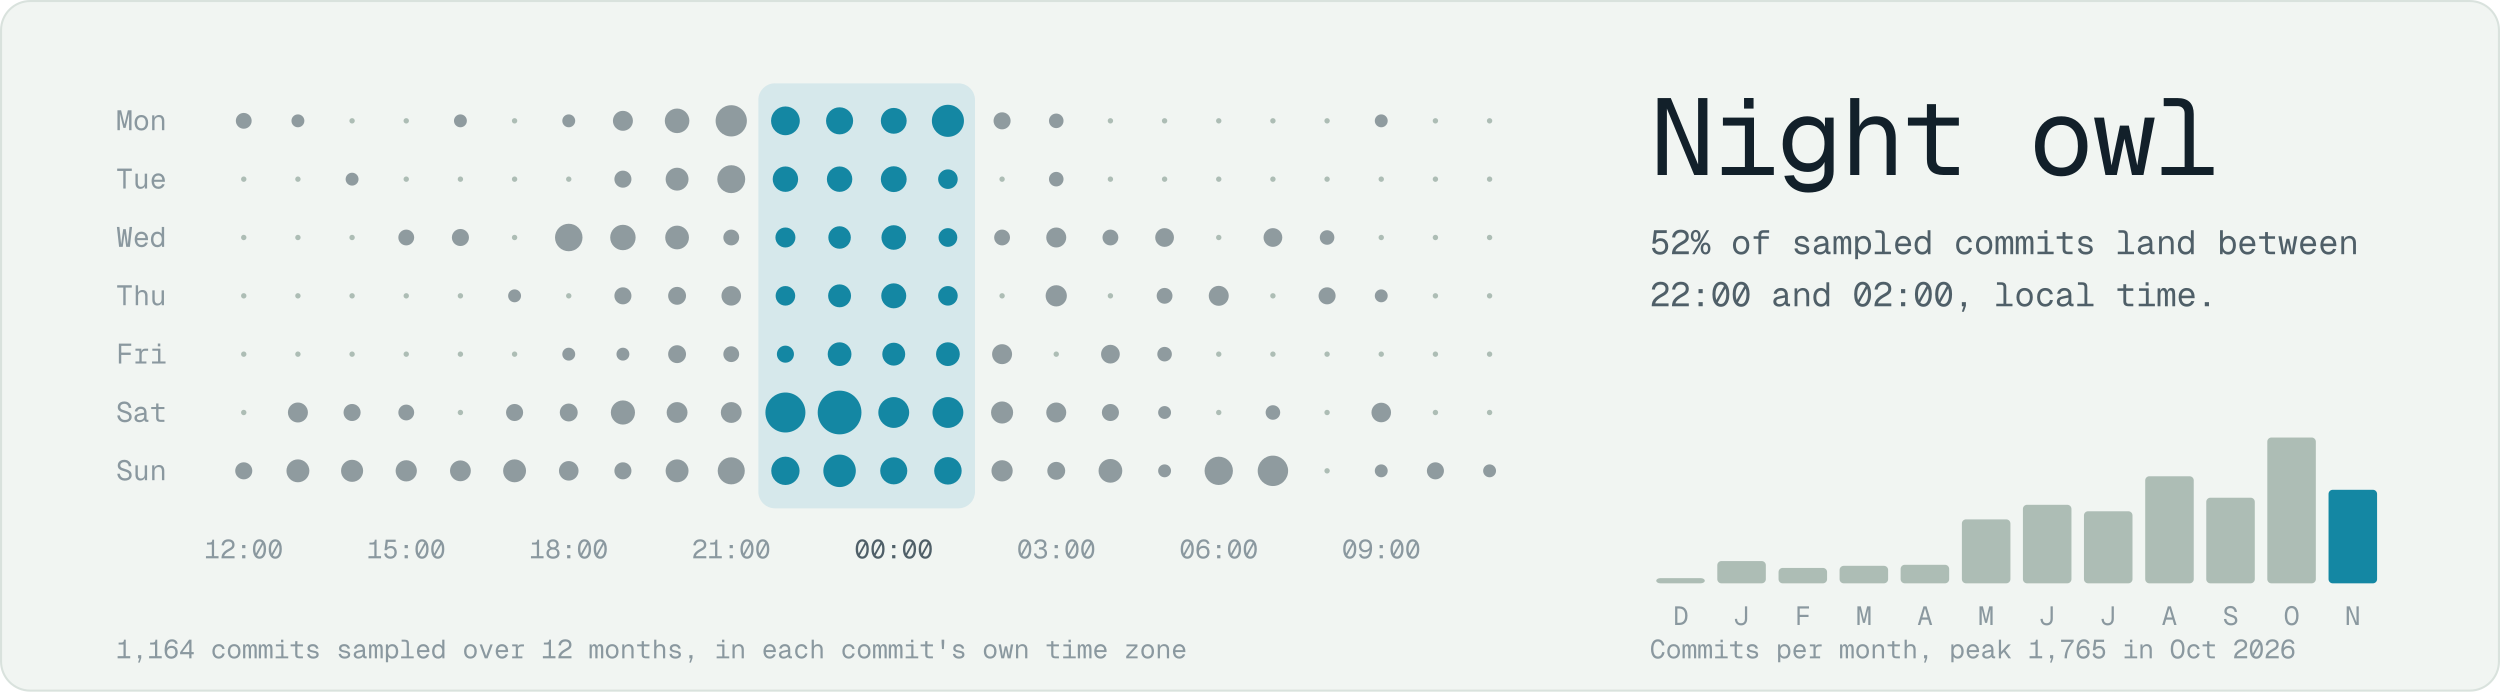
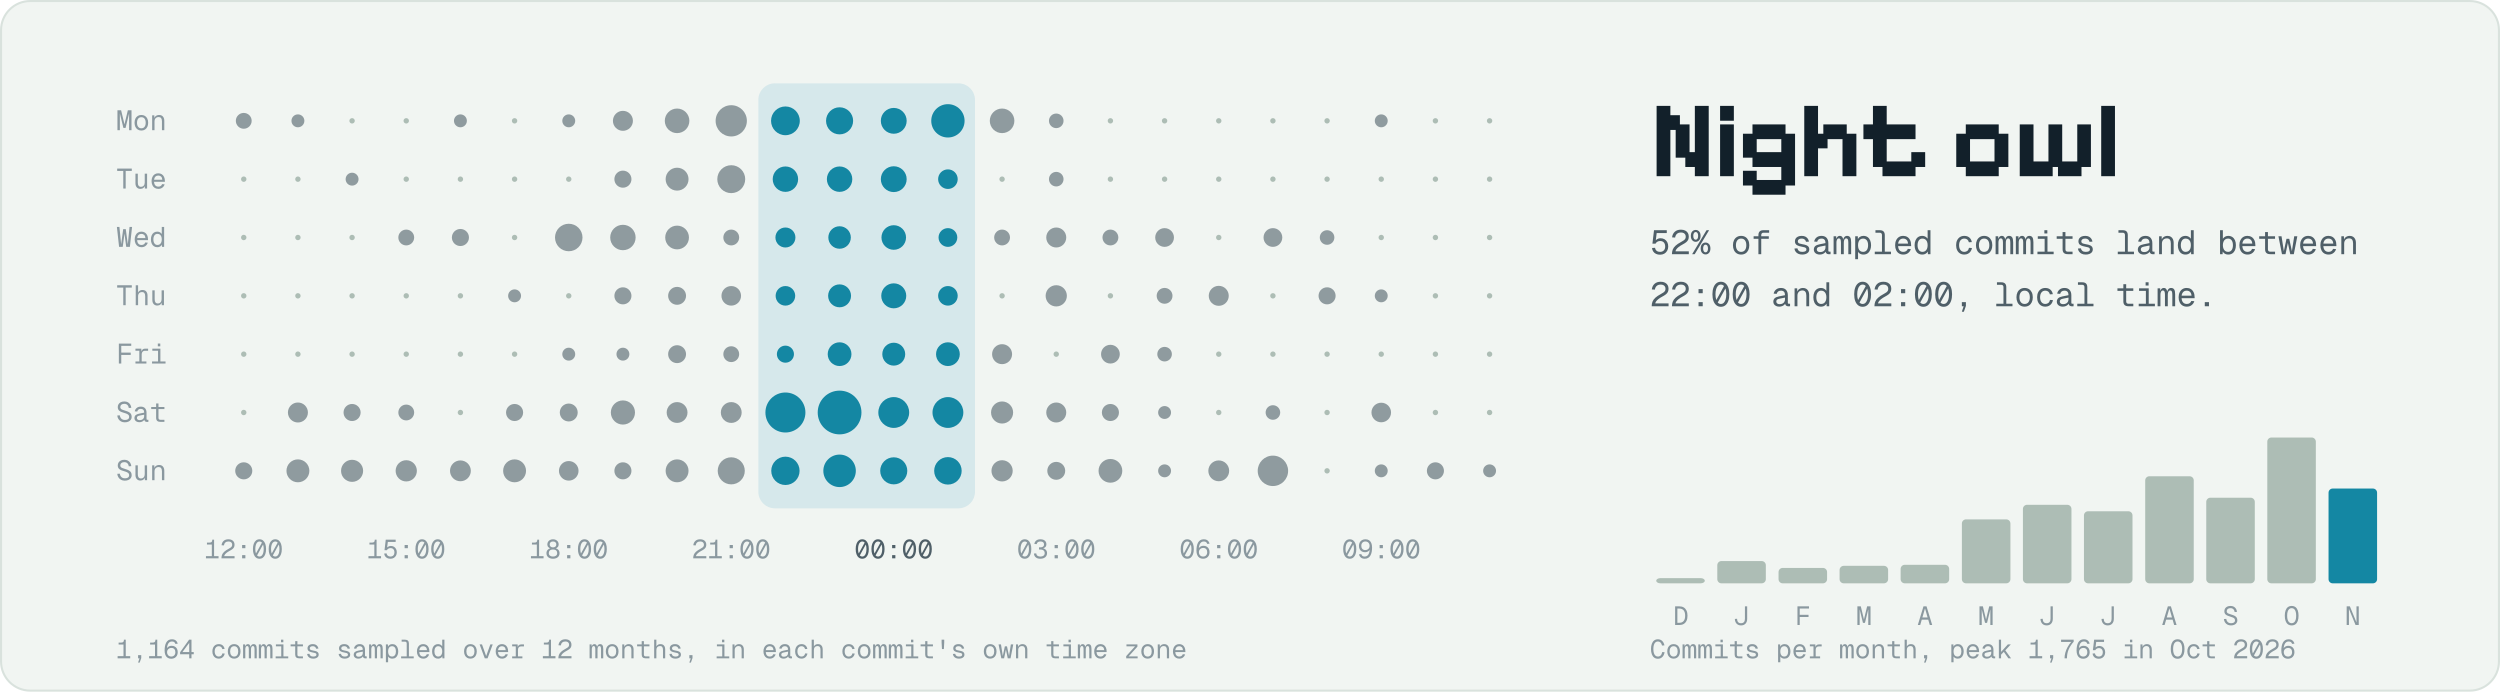
<svg xmlns="http://www.w3.org/2000/svg" width="1200" height="332" viewBox="0 0 1200 332" role="img" aria-label="When kt commits">
  <defs>
    <path id="r59" d="M262 80L128 630L136 630L136 0L50 0L50 710L180 710L320 126L280 126L420 710L550 710L550 0L464 0L464 630L472 630L338 80L262 80Z" />
    <path id="r202" d="M300 -12Q227 -12 173 22Q118 56 88 119Q58 181 58 265Q58 350 88 412Q118 474 173 508Q227 542 300 542Q373 542 428 508Q482 474 512 412Q542 350 542 265Q542 181 512 119Q482 56 428 22Q373 -12 300 -12ZM300 68Q373 68 414 121Q454 173 454 265Q454 357 414 410Q373 462 300 462Q227 462 187 410Q146 357 146 265Q146 173 187 121Q227 68 300 68Z" />
    <path id="r196" d="M84 0L84 530L161 530L164 395L154 404Q164 451 191 482Q217 512 254 527Q291 542 332 542Q393 542 434 515Q474 488 495 443Q516 397 516 341L516 0L432 0L432 317Q432 391 403 430Q374 468 314 468Q273 468 240 451Q207 433 188 400Q168 366 168 317L168 0L84 0Z" />
    <path id="r88" d="M257 0L257 626L40 626L40 710L560 710L560 626L343 626L343 0L257 0Z" />
    <path id="r229" d="M263 -12Q184 -12 137 42Q90 95 90 189L90 530L174 530L174 212Q174 135 202 99Q229 62 286 62Q348 62 384 103Q420 143 420 214L420 530L504 530L504 0L424 0L424 131L437 124Q421 59 376 24Q331 -12 263 -12Z" />
    <path id="r158" d="M306 -12Q231 -12 177 22Q122 56 93 119Q63 181 63 265Q63 349 93 411Q122 473 176 508Q229 542 302 542Q371 542 424 510Q477 477 507 415Q537 353 537 264L537 239L151 239Q156 154 197 111Q237 68 306 68Q358 68 392 93Q425 117 438 157L528 150Q507 79 449 34Q390 -12 306 -12ZM151 313L445 313Q439 390 400 426Q361 462 302 462Q241 462 202 425Q162 387 151 313Z" />
    <path id="r104" d="M108 0L30 710L120 710L186 50L176 50L254 630L346 630L424 50L414 50L480 710L570 710L492 0L362 0L288 560L312 560L238 0L108 0Z" />
    <path id="r154" d="M267 -12Q197 -12 146 22Q95 56 68 118Q40 180 40 265Q40 350 68 412Q95 474 146 508Q197 542 267 542Q310 542 345 526Q379 510 403 486Q426 462 435 437L426 416L426 710L510 710L510 0L434 0L429 120L442 105Q430 69 405 43Q379 16 344 2Q309 -12 267 -12ZM272 68Q320 68 355 92Q389 116 408 161Q426 205 426 265Q426 327 408 371Q389 415 354 439Q319 462 270 462Q205 462 167 410Q128 357 128 265Q128 174 167 121Q205 68 272 68Z" />
    <path id="r173" d="M100 0L100 710L184 710L184 413L174 415Q184 459 208 487Q232 515 267 529Q302 542 343 542Q400 542 440 517Q479 491 500 446Q520 400 520 341L520 0L436 0L436 317Q436 394 409 431Q381 468 325 468Q261 468 223 429Q184 390 184 316L184 0L100 0Z" />
    <path id="r32" d="M100 0L100 710L540 710L540 628L146 628L186 669L186 388L522 388L522 306L186 306L186 0L100 0Z" />
    <path id="r215" d="M90 0L90 74L269 74L228 34L228 497L269 456L90 456L90 530L298 530L306 388L298 394Q306 463 340 497Q374 530 431 530L540 530L540 454L432 454Q393 454 367 439Q340 423 326 394Q312 364 312 320L312 34L272 74L480 74L480 0L90 0Z" />
    <path id="r176" d="M80 0L80 74L293 74L293 497L334 456L90 456L90 530L377 530L377 74L560 74L560 0L377 0L293 0L80 0ZM285 613L285 711L373 711L373 613L285 613Z" />
    <path id="r83" d="M311 -16Q236 -16 178 15Q120 46 85 101Q50 155 44 227L134 233Q141 180 165 143Q188 106 226 87Q263 68 313 68Q363 68 397 81Q431 93 449 118Q466 142 466 177Q466 211 451 236Q435 260 393 282Q350 303 267 326Q193 347 148 373Q102 398 82 435Q61 471 61 524Q61 584 90 630Q118 675 171 701Q224 726 297 726Q370 726 422 697Q474 667 505 616Q535 565 543 500L453 494Q447 537 428 571Q409 604 376 623Q343 642 295 642Q229 642 190 611Q151 579 151 528Q151 495 166 474Q180 452 217 436Q254 419 321 400Q408 376 460 346Q511 316 534 275Q556 234 556 175Q556 119 525 76Q494 32 439 8Q384 -16 311 -16Z" />
    <path id="r136" d="M230 -12Q180 -12 140 6Q100 24 77 57Q54 89 54 132Q54 200 95 238Q135 275 222 292L400 328Q400 396 370 429Q339 462 282 462Q227 462 196 438Q165 413 153 367L64 374Q79 449 136 496Q192 542 282 542Q378 542 431 485Q484 427 484 326L484 106Q484 88 492 81Q500 74 516 74L550 74L550 0Q544 -1 531 -1Q518 -2 506 -2Q472 -2 449 9Q425 20 413 45Q401 69 400 108L416 108Q409 74 383 47Q356 19 316 4Q276 -12 230 -12ZM238 62Q292 62 328 81Q364 99 382 133Q400 166 400 210L400 256L238 224Q184 214 163 194Q142 173 142 140Q142 103 168 83Q193 62 238 62Z" />
    <path id="r225" d="M378 0Q301 0 263 36Q225 72 225 146L225 654L309 654L309 146Q309 109 326 92Q343 74 378 74L520 74L520 0L378 0ZM50 456L50 530L520 530L520 456L50 456Z" />
    <path id="r295" d="M284 0L284 526L98 526L98 600L194 600Q232 600 256 611Q279 622 290 646Q300 670 300 710L370 710L370 0L284 0ZM60 0L60 84L540 84L540 0L60 0Z" />
    <path id="r296" d="M50 0Q50 75 74 136Q97 196 157 251Q216 306 322 362Q371 388 401 410Q431 432 445 457Q459 482 459 518Q459 555 443 583Q427 610 396 626Q364 642 317 642Q242 642 199 603Q155 564 144 492L54 498Q66 602 134 664Q202 726 317 726Q390 726 442 700Q494 674 522 628Q549 581 549 520Q549 466 531 427Q513 387 471 353Q428 319 354 280Q290 246 247 211Q203 176 181 144Q158 111 156 84L550 84L550 0L50 0Z" />
    <path id="r337" d="M238 0L238 122L362 122L362 0L238 0ZM238 386L238 508L362 508L362 386L238 386Z" />
    <path id="r294" d="M120 102L400 612L480 608L200 98L120 102ZM300 -16Q223 -16 167 29Q110 74 80 157Q50 240 50 354Q50 469 80 552Q110 635 167 681Q223 726 300 726Q378 726 434 681Q490 635 520 552Q550 469 550 354Q550 240 520 157Q490 74 434 29Q378 -16 300 -16ZM300 68Q350 68 386 103Q421 138 441 203Q460 267 460 354Q460 443 441 508Q421 572 386 607Q350 642 300 642Q251 642 215 607Q179 572 160 508Q140 443 140 354Q140 267 160 203Q179 138 215 103Q251 68 300 68Z" />
    <path id="r299" d="M298 -16Q229 -16 178 9Q126 34 96 79Q65 124 60 183L150 189Q158 129 198 99Q237 68 298 68Q367 68 409 111Q450 153 450 228Q450 278 432 315Q414 351 381 371Q347 390 300 390Q258 390 220 370Q181 349 164 311L72 311L119 710L497 710L497 626L198 626L166 364L150 380Q166 411 192 431Q218 451 250 462Q281 472 312 472Q380 472 432 441Q483 409 512 354Q540 299 540 228Q540 157 509 102Q478 46 424 15Q369 -16 298 -16Z" />
    <path id="r302" d="M300 -16Q230 -16 173 8Q116 32 83 79Q50 126 50 195Q50 272 96 323Q142 373 218 391L220 371Q159 388 122 427Q84 465 84 531Q84 587 112 631Q140 675 189 701Q237 726 300 726Q363 726 412 701Q461 675 489 631Q516 587 516 531Q516 465 479 427Q442 388 380 371L382 391Q459 373 505 323Q550 272 550 195Q550 126 517 79Q484 32 428 8Q371 -16 300 -16ZM300 68Q370 68 415 101Q460 133 460 200Q460 262 420 300Q380 337 300 337Q221 337 181 300Q140 262 140 200Q140 133 185 101Q230 68 300 68ZM300 417Q357 417 392 446Q426 474 426 531Q426 582 393 612Q359 642 300 642Q242 642 208 612Q174 582 174 531Q174 474 209 446Q243 417 300 417Z" />
    <path id="r297" d="M294 -16Q179 -16 117 40Q55 95 50 183L139 189Q145 124 188 96Q230 68 294 68Q337 68 375 81Q413 93 437 122Q460 150 460 198Q460 245 439 276Q418 306 382 321Q345 335 299 335L243 335L243 419L299 419Q336 419 367 430Q398 441 417 466Q435 490 435 530Q435 585 400 614Q365 642 299 642Q232 642 198 615Q163 588 156 541L66 547Q76 627 136 677Q196 726 299 726Q368 726 419 703Q470 679 498 636Q525 593 525 534Q525 468 484 428Q442 387 361 372L361 390Q448 380 499 328Q550 276 550 198Q550 130 517 82Q484 34 426 9Q368 -16 294 -16Z" />
    <path id="r300" d="M302 -16Q222 -16 166 21Q109 57 80 128Q50 199 50 300Q50 388 65 465Q79 542 112 601Q144 659 198 693Q251 726 330 726Q393 726 437 705Q481 684 509 646Q536 608 550 558L460 550Q448 592 419 617Q389 642 330 642Q271 642 229 609Q187 575 164 508Q140 441 138 340L120 344Q131 380 159 411Q186 441 227 460Q267 478 318 478Q388 478 440 448Q492 418 521 364Q550 309 550 236Q550 158 519 102Q487 45 432 15Q376 -16 302 -16ZM304 68Q374 68 417 113Q460 157 460 236Q460 310 420 353Q379 396 312 396Q264 396 226 377Q188 357 166 321Q144 285 144 236Q144 187 164 149Q183 111 219 90Q255 68 304 68Z" />
    <path id="r303" d="M298 726Q378 726 435 690Q491 653 521 583Q550 512 550 410Q550 322 536 245Q521 168 489 110Q456 51 403 18Q349 -16 270 -16Q207 -16 163 5Q119 26 92 64Q64 102 50 152L140 160Q152 118 182 93Q212 68 270 68Q329 68 372 102Q414 135 437 202Q460 269 462 370L480 366Q469 330 442 300Q414 269 374 251Q333 232 282 232Q212 232 160 262Q108 292 79 347Q50 401 50 474Q50 552 82 609Q113 665 169 696Q225 726 298 726ZM296 642Q226 642 183 598Q140 554 140 474Q140 401 181 358Q221 314 288 314Q336 314 374 334Q412 353 434 389Q456 425 456 474Q456 523 437 561Q417 599 381 621Q345 642 296 642Z" />
-     <path id="d60" d="M70 0L70 710L192 710L459 61L444 58L444 710L530 710L530 0L408 0L141 649L156 653L156 0L70 0Z" />
-     <path id="d176" d="M80 0L80 74L293 74L293 497L334 456L90 456L90 530L377 530L377 74L560 74L560 0L377 0L293 0L80 0ZM285 613L285 711L373 711L373 613L285 613Z" />
-     <path id="d168" d="M297 -162Q240 -162 194 -143Q148 -124 117 -89Q86 -54 75 -8L163 -2Q175 -39 206 -60Q236 -82 297 -82Q369 -82 408 -53Q446 -24 446 34L446 120Q427 78 385 53Q343 28 291 28Q224 28 172 61Q119 94 90 152Q60 210 60 285Q60 361 89 419Q118 476 170 509Q221 542 287 542Q343 542 388 516Q432 490 450 446L450 530L530 530L530 36Q530 -26 502 -70Q474 -115 422 -138Q370 -162 297 -162ZM295 108Q363 108 404 156Q445 203 446 285Q447 340 429 380Q410 419 376 441Q341 462 295 462Q225 462 187 415Q148 367 148 285Q148 203 188 156Q227 108 295 108Z" />
-     <path id="d173" d="M100 0L100 710L184 710L184 413L174 415Q184 459 208 487Q232 515 267 529Q302 542 343 542Q400 542 440 517Q479 491 500 446Q520 400 520 341L520 0L436 0L436 317Q436 394 409 431Q381 468 325 468Q261 468 223 429Q184 390 184 316L184 0L100 0Z" />
-     <path id="d225" d="M378 0Q301 0 263 36Q225 72 225 146L225 654L309 654L309 146Q309 109 326 92Q343 74 378 74L520 74L520 0L378 0ZM50 456L50 530L520 530L520 456L50 456Z" />
-     <path id="d202" d="M300 -12Q227 -12 173 22Q118 56 88 119Q58 181 58 265Q58 350 88 412Q118 474 173 508Q227 542 300 542Q373 542 428 508Q482 474 512 412Q542 350 542 265Q542 181 512 119Q482 56 428 22Q373 -12 300 -12ZM300 68Q373 68 414 121Q454 173 454 265Q454 357 414 410Q373 462 300 462Q227 462 187 410Q146 357 146 265Q146 173 187 121Q227 68 300 68Z" />
-     <path id="d241" d="M125 0L20 530L112 530L181 88L259 456L341 456L419 88L488 530L580 530L476 0L370 0L300 334L230 0L125 0Z" />
-     <path id="d190" d="M273 30L273 568Q273 600 255 618Q237 636 205 636L80 636L80 710L209 710Q282 710 320 673Q357 635 357 562L357 30L273 30ZM60 0L60 74L540 74L540 0L60 0Z" />
+     <path id="d64" d="M61 -11L61 638L188 638L188 552L276 552L276 467L365 467L365 211L414 211L414 638L542 638L542 -11L414 -11L414 74L326 74L326 160L237 160L237 416L188 416L188 -11L61 -11Z" />
+     <path id="d161" d="M61 -11L61 467L188 467L188 -11L61 -11ZM61 501L61 638L188 638L188 501L61 501Z" />
+     <path id="d153" d="M149 -182L149 -97L61 -97L61 39L188 39L188 -46L415 -46L415 74L149 74L149 160L61 160L61 381L149 381L149 467L454 467L454 381L542 381L542 -97L454 -97L454 -182L149 -182ZM188 211L415 211L415 331L188 331L188 211Z" />
+     <path id="d158" d="M61 -11L61 638L188 638L188 381L237 381L237 467L453 467L453 381L542 381L542 -11L414 -11L414 331L276 331L276 246L188 246L188 -11L61 -11Z" />
+     <path id="d215" d="M237 -11L237 74L149 74L149 331L61 331L61 467L149 467L149 638L276 638L276 467L542 467L542 331L276 331L276 125L503 125L503 211L631 211L631 74L542 74L542 -11L237 -11Z" />
+     <path id="d191" d="M149 -11L149 74L61 74L61 381L149 381L149 467L453 467L453 381L542 381L542 74L453 74L453 -11L149 -11ZM188 125L414 125L414 331L188 331L188 125Z" />
+     <path id="d231" d="M61 -11L61 467L188 467L188 125L326 125L326 467L453 467L453 125L592 125L592 467L718 467L718 74L631 74L631 -11L414 -11L414 74L365 74L365 -11L61 -11Z" />
+     <path id="d177" d="M61 -11L61 638L188 638L188 -11L61 -11Z" />
    <path id="r465" d="M154 366Q94 366 52 412Q10 457 10 542Q10 628 52 673Q94 718 154 718Q214 718 256 673Q298 628 298 542Q298 457 256 412Q214 366 154 366ZM154 428Q187 428 207 458Q226 488 226 542Q226 596 207 626Q187 656 154 656Q121 656 102 626Q82 596 82 542Q82 488 102 458Q121 428 154 428ZM49 0L475 710L551 710L125 0L49 0ZM446 -8Q386 -8 344 38Q302 83 302 168Q302 254 344 299Q386 344 446 344Q506 344 548 299Q590 254 590 168Q590 83 548 38Q506 -8 446 -8ZM446 54Q479 54 499 84Q518 114 518 168Q518 222 499 252Q479 282 446 282Q413 282 394 252Q374 222 374 168Q374 114 394 84Q413 54 446 54Z" />
    <path id="r167" d="M212 0L212 564Q212 635 249 673Q285 710 360 710L530 710L530 636L360 636Q329 636 313 617Q296 597 296 564L296 0L212 0ZM70 456L70 530L520 530L520 456L70 456Z" />
    <path id="r219" d="M310 -12Q241 -12 191 12Q141 36 113 77Q84 117 80 167L168 173Q176 124 212 96Q247 68 310 68Q369 68 402 85Q434 102 434 138Q434 161 423 176Q412 191 382 202Q352 212 294 222Q217 236 174 257Q130 277 112 308Q94 339 94 382Q94 428 117 464Q140 500 185 521Q230 542 295 542Q361 542 406 519Q450 495 476 457Q502 418 510 372L422 366Q416 394 400 416Q383 437 357 450Q330 462 294 462Q236 462 208 439Q180 416 180 382Q180 355 193 339Q206 323 235 314Q264 304 312 296Q394 283 439 263Q484 242 502 212Q520 182 520 138Q520 91 493 58Q465 24 418 6Q370 -12 310 -12Z" />
    <path id="r195" d="M40 0L40 530L117 530L120 412L110 414Q119 473 149 508Q178 542 224 542Q271 542 297 508Q322 474 328 408L318 408Q327 470 359 506Q390 542 438 542Q502 542 531 498Q560 454 560 352L560 0L476 0L476 340Q476 411 461 440Q446 468 414 468Q393 468 377 455Q361 441 352 412Q342 383 342 338L342 0L258 0L258 340Q258 408 244 438Q229 468 196 468Q175 468 159 455Q143 441 134 412Q124 383 124 338L124 0L40 0Z" />
    <path id="r212" d="M80 -150L80 530L158 530L160 410L148 416Q168 478 215 510Q261 542 322 542Q401 542 452 503Q502 464 526 401Q550 338 550 265Q550 192 526 129Q502 66 452 27Q401 -12 322 -12Q281 -12 246 2Q210 16 186 41Q161 66 152 100L164 114L164 -150L80 -150ZM314 68Q383 68 423 120Q462 172 462 265Q462 358 423 410Q383 462 314 462Q268 462 235 440Q201 418 183 374Q164 330 164 265Q164 200 182 156Q200 112 234 90Q268 68 314 68Z" />
    <path id="r190" d="M273 30L273 568Q273 600 255 618Q237 636 205 636L80 636L80 710L209 710Q282 710 320 673Q357 635 357 562L357 30L273 30ZM60 0L60 74L540 74L540 0L60 0Z" />
    <path id="r148" d="M314 -12Q240 -12 185 22Q130 56 100 119Q70 181 70 265Q70 349 100 411Q130 473 185 508Q240 542 314 542Q373 542 419 521Q465 499 495 458Q525 417 536 358L448 352Q436 405 401 434Q365 462 314 462Q241 462 200 410Q158 357 158 265Q158 173 200 121Q241 68 314 68Q365 68 403 98Q440 128 452 188L540 182Q529 123 498 80Q467 36 420 12Q373 -12 314 -12Z" />
    <path id="r147" d="M333 -12Q291 -12 256 2Q221 16 196 43Q171 69 158 105L171 120L166 0L90 0L90 710L174 710L174 416L165 437Q174 462 198 486Q221 510 256 526Q291 542 333 542Q403 542 454 508Q505 474 533 412Q560 350 560 265Q560 180 533 118Q505 56 454 22Q403 -12 333 -12ZM328 68Q395 68 434 121Q472 174 472 265Q472 357 434 410Q395 462 330 462Q281 462 246 439Q211 415 193 371Q174 327 174 265Q174 205 193 161Q211 116 246 92Q280 68 328 68Z" />
    <path id="r241" d="M125 0L20 530L112 530L181 88L259 456L341 456L419 88L488 530L580 530L476 0L370 0L300 334L230 0L125 0Z" />
    <path id="r336" d="M240 -162L294 0L240 0L240 122L360 122L360 10L300 -162L240 -162Z" />
    <path id="r335" d="M238 0L238 122L362 122L362 0L238 0Z" />
    <path id="r19" d="M90 0L90 710L258 710Q350 710 419 669Q487 627 525 548Q562 468 562 354Q562 240 525 161Q487 82 419 41Q350 0 258 0L90 0ZM176 84L253 84Q357 84 415 152Q472 219 472 354Q472 489 415 558Q357 626 253 626L176 626L176 84Z" />
    <path id="r50" d="M275 -16Q205 -16 153 14Q101 44 72 100Q42 155 40 230L124 238Q127 152 164 110Q201 68 275 68Q349 68 387 111Q424 153 424 238L424 710L510 710L510 238Q510 120 447 52Q384 -16 275 -16Z" />
    <path id="r1" d="M26 0L242 710L358 710L574 0L482 0L300 632L118 0L26 0ZM135 202L165 286L435 286L465 202L135 202Z" />
    <path id="r66" d="M300 -16Q216 -16 158 27Q99 70 69 153Q38 236 38 354Q38 474 69 557Q99 640 158 683Q216 726 300 726Q384 726 443 683Q501 640 532 557Q562 474 562 354Q562 236 532 153Q501 70 443 27Q384 -16 300 -16ZM300 68Q355 68 394 101Q432 133 452 197Q472 261 472 354Q472 447 452 512Q432 576 394 609Q355 642 300 642Q245 642 207 609Q168 576 148 512Q128 447 128 354Q128 261 148 197Q168 133 207 101Q245 68 300 68Z" />
    <path id="r60" d="M70 0L70 710L192 710L459 61L444 58L444 710L530 710L530 0L408 0L141 649L156 653L156 0L70 0Z" />
    <path id="r13" d="M302 -16Q217 -16 158 29Q99 74 69 157Q38 240 38 354Q38 469 69 552Q99 635 158 681Q217 726 302 726Q396 726 462 665Q528 603 550 493L458 487Q441 564 400 603Q358 642 302 642Q245 642 207 609Q168 575 148 511Q128 446 128 354Q128 263 148 199Q168 135 207 102Q245 68 302 68Q364 68 407 111Q450 154 465 239L556 234Q537 117 470 51Q403 -16 302 -16Z" />
    <path id="r188" d="M90 0L90 710L174 710L174 245L432 530L544 530L335 305L554 0L452 0L278 248L174 138L174 0L90 0Z" />
    <path id="r301" d="M192 0Q192 110 223 220Q253 329 310 432Q367 535 446 626L60 626L60 710L540 710L540 632Q473 556 425 481Q376 406 345 330Q314 253 299 172Q284 90 284 0L192 0Z" />
    <path id="r298" d="M388 0L388 154L40 154L40 232L382 710L474 710L474 238L560 238L560 154L474 154L474 0L388 0ZM128 238L388 238L388 590L128 238Z" />
    <path id="r240" d="M247 0L50 530L142 530L300 86L458 530L550 530L353 0L247 0Z" />
    <path id="r384" d="M264 353L250 604L250 710L350 710L350 604L336 353L264 353Z" />
    <path id="r248" d="M82 0L82 84L418 456L92 456L92 530L510 530L510 446L174 74L518 74L518 0L82 0Z" />
  </defs>
  <rect x="0.5" y="0.5" width="1199" height="331" rx="14" fill="#f1f5f2" stroke="#d9e2dd" />
  <rect x="364" y="40" width="104" height="204" rx="8" fill="#cae2e8" opacity="0.7" />
  <g transform="translate(80 62.5) scale(0.0135 -0.0135)">
    <g fill="#8a989f">
      <use href="#r59" x="-1800" />
      <use href="#r202" x="-1200" />
      <use href="#r196" x="-600" />
    </g>
  </g>
  <circle cx="429" cy="58" r="6.2" fill="#1487a3" opacity="1" />
-   <circle cx="455" cy="58" r="7.7" fill="#1487a3" opacity="1" />
-   <circle cx="481" cy="58" r="4.1" fill="#4f5f68" opacity="0.6" />
+   <circle cx="455" cy="58" r="8" fill="#1487a3" opacity="1" />
+   <circle cx="481" cy="58" r="5.9" fill="#4f5f68" opacity="0.6" />
  <circle cx="507" cy="58" r="3.5" fill="#4f5f68" opacity="0.6" />
  <circle cx="533" cy="58" r="1.3" fill="#adbdb5" />
  <circle cx="559" cy="58" r="1.3" fill="#adbdb5" />
  <circle cx="585" cy="58" r="1.3" fill="#adbdb5" />
  <circle cx="611" cy="58" r="1.3" fill="#adbdb5" />
  <circle cx="637" cy="58" r="1.3" fill="#adbdb5" />
  <circle cx="663" cy="58" r="3.1" fill="#4f5f68" opacity="0.6" />
  <circle cx="689" cy="58" r="1.3" fill="#adbdb5" />
  <circle cx="715" cy="58" r="1.3" fill="#adbdb5" />
  <circle cx="117" cy="58" r="3.8" fill="#4f5f68" opacity="0.6" />
  <circle cx="143" cy="58" r="3.1" fill="#4f5f68" opacity="0.6" />
  <circle cx="169" cy="58" r="1.3" fill="#adbdb5" />
  <circle cx="195" cy="58" r="1.3" fill="#adbdb5" />
  <circle cx="221" cy="58" r="3.1" fill="#4f5f68" opacity="0.6" />
  <circle cx="247" cy="58" r="1.3" fill="#adbdb5" />
  <circle cx="273" cy="58" r="3.1" fill="#4f5f68" opacity="0.6" />
  <circle cx="299" cy="58" r="4.8" fill="#4f5f68" opacity="0.6" />
  <circle cx="325" cy="58" r="5.9" fill="#4f5f68" opacity="0.6" />
  <circle cx="351" cy="58" r="7.5" fill="#4f5f68" opacity="0.6" />
  <circle cx="377" cy="58" r="6.9" fill="#1487a3" opacity="1" />
  <circle cx="403" cy="58" r="6.5" fill="#1487a3" opacity="1" />
  <g transform="translate(80 90.5) scale(0.0135 -0.0135)">
    <g fill="#8a989f">
      <use href="#r88" x="-1800" />
      <use href="#r229" x="-1200" />
      <use href="#r158" x="-600" />
    </g>
  </g>
  <circle cx="429" cy="86" r="6.2" fill="#1487a3" opacity="1" />
  <circle cx="455" cy="86" r="4.7" fill="#1487a3" opacity="1" />
  <circle cx="481" cy="86" r="1.3" fill="#adbdb5" />
  <circle cx="507" cy="86" r="3.5" fill="#4f5f68" opacity="0.6" />
  <circle cx="533" cy="86" r="1.3" fill="#adbdb5" />
  <circle cx="559" cy="86" r="1.3" fill="#adbdb5" />
  <circle cx="585" cy="86" r="1.3" fill="#adbdb5" />
  <circle cx="611" cy="86" r="1.3" fill="#adbdb5" />
  <circle cx="637" cy="86" r="1.3" fill="#adbdb5" />
  <circle cx="663" cy="86" r="1.3" fill="#adbdb5" />
  <circle cx="689" cy="86" r="1.3" fill="#adbdb5" />
  <circle cx="715" cy="86" r="1.3" fill="#adbdb5" />
  <circle cx="117" cy="86" r="1.3" fill="#adbdb5" />
  <circle cx="143" cy="86" r="1.3" fill="#adbdb5" />
  <circle cx="169" cy="86" r="3.1" fill="#4f5f68" opacity="0.6" />
  <circle cx="195" cy="86" r="1.3" fill="#adbdb5" />
  <circle cx="221" cy="86" r="1.3" fill="#adbdb5" />
  <circle cx="247" cy="86" r="1.3" fill="#adbdb5" />
  <circle cx="273" cy="86" r="1.3" fill="#adbdb5" />
  <circle cx="299" cy="86" r="4.1" fill="#4f5f68" opacity="0.6" />
  <circle cx="325" cy="86" r="5.5" fill="#4f5f68" opacity="0.6" />
  <circle cx="351" cy="86" r="6.7" fill="#4f5f68" opacity="0.6" />
  <circle cx="377" cy="86" r="6.1" fill="#1487a3" opacity="1" />
  <circle cx="403" cy="86" r="6.1" fill="#1487a3" opacity="1" />
  <g transform="translate(80 118.5) scale(0.0135 -0.0135)">
    <g fill="#8a989f">
      <use href="#r104" x="-1800" />
      <use href="#r158" x="-1200" />
      <use href="#r154" x="-600" />
    </g>
  </g>
  <circle cx="429" cy="114" r="5.9" fill="#1487a3" opacity="1" />
  <circle cx="455" cy="114" r="4.5" fill="#1487a3" opacity="1" />
  <circle cx="481" cy="114" r="3.8" fill="#4f5f68" opacity="0.6" />
  <circle cx="507" cy="114" r="4.8" fill="#4f5f68" opacity="0.6" />
  <circle cx="533" cy="114" r="3.8" fill="#4f5f68" opacity="0.6" />
  <circle cx="559" cy="114" r="4.5" fill="#4f5f68" opacity="0.6" />
  <circle cx="585" cy="114" r="1.3" fill="#adbdb5" />
  <circle cx="611" cy="114" r="4.5" fill="#4f5f68" opacity="0.6" />
  <circle cx="637" cy="114" r="3.5" fill="#4f5f68" opacity="0.6" />
  <circle cx="663" cy="114" r="1.3" fill="#adbdb5" />
  <circle cx="689" cy="114" r="1.3" fill="#adbdb5" />
  <circle cx="715" cy="114" r="1.3" fill="#adbdb5" />
  <circle cx="117" cy="114" r="1.3" fill="#adbdb5" />
  <circle cx="143" cy="114" r="1.3" fill="#adbdb5" />
  <circle cx="169" cy="114" r="1.3" fill="#adbdb5" />
  <circle cx="195" cy="114" r="3.8" fill="#4f5f68" opacity="0.6" />
  <circle cx="221" cy="114" r="4.1" fill="#4f5f68" opacity="0.6" />
  <circle cx="247" cy="114" r="1.3" fill="#adbdb5" />
  <circle cx="273" cy="114" r="6.6" fill="#4f5f68" opacity="0.6" />
  <circle cx="299" cy="114" r="6.1" fill="#4f5f68" opacity="0.6" />
  <circle cx="325" cy="114" r="5.7" fill="#4f5f68" opacity="0.6" />
  <circle cx="351" cy="114" r="3.8" fill="#4f5f68" opacity="0.6" />
  <circle cx="377" cy="114" r="4.8" fill="#1487a3" opacity="1" />
  <circle cx="403" cy="114" r="5.4" fill="#1487a3" opacity="1" />
  <g transform="translate(80 146.5) scale(0.0135 -0.0135)">
    <g fill="#8a989f">
      <use href="#r88" x="-1800" />
      <use href="#r173" x="-1200" />
      <use href="#r229" x="-600" />
    </g>
  </g>
  <circle cx="429" cy="142" r="6" fill="#1487a3" opacity="1" />
  <circle cx="455" cy="142" r="4.7" fill="#1487a3" opacity="1" />
  <circle cx="481" cy="142" r="1.3" fill="#adbdb5" />
  <circle cx="507" cy="142" r="5.1" fill="#4f5f68" opacity="0.6" />
  <circle cx="533" cy="142" r="1.3" fill="#adbdb5" />
  <circle cx="559" cy="142" r="3.8" fill="#4f5f68" opacity="0.6" />
  <circle cx="585" cy="142" r="4.8" fill="#4f5f68" opacity="0.6" />
  <circle cx="611" cy="142" r="1.3" fill="#adbdb5" />
  <circle cx="637" cy="142" r="4.1" fill="#4f5f68" opacity="0.6" />
  <circle cx="663" cy="142" r="3.1" fill="#4f5f68" opacity="0.6" />
  <circle cx="689" cy="142" r="1.3" fill="#adbdb5" />
  <circle cx="715" cy="142" r="1.3" fill="#adbdb5" />
  <circle cx="117" cy="142" r="1.3" fill="#adbdb5" />
  <circle cx="143" cy="142" r="1.3" fill="#adbdb5" />
  <circle cx="169" cy="142" r="1.3" fill="#adbdb5" />
  <circle cx="195" cy="142" r="1.3" fill="#adbdb5" />
  <circle cx="221" cy="142" r="1.3" fill="#adbdb5" />
  <circle cx="247" cy="142" r="3.1" fill="#4f5f68" opacity="0.6" />
  <circle cx="273" cy="142" r="1.3" fill="#adbdb5" />
  <circle cx="299" cy="142" r="4.1" fill="#4f5f68" opacity="0.6" />
  <circle cx="325" cy="142" r="4.3" fill="#4f5f68" opacity="0.6" />
  <circle cx="351" cy="142" r="4.7" fill="#4f5f68" opacity="0.6" />
  <circle cx="377" cy="142" r="4.7" fill="#1487a3" opacity="1" />
  <circle cx="403" cy="142" r="5.5" fill="#1487a3" opacity="1" />
  <g transform="translate(80 174.5) scale(0.0135 -0.0135)">
    <g fill="#8a989f">
      <use href="#r32" x="-1800" />
      <use href="#r215" x="-1200" />
      <use href="#r176" x="-600" />
    </g>
  </g>
  <circle cx="429" cy="170" r="5.5" fill="#1487a3" opacity="1" />
  <circle cx="455" cy="170" r="5.7" fill="#1487a3" opacity="1" />
  <circle cx="481" cy="170" r="4.8" fill="#4f5f68" opacity="0.6" />
  <circle cx="507" cy="170" r="1.3" fill="#adbdb5" />
  <circle cx="533" cy="170" r="4.5" fill="#4f5f68" opacity="0.6" />
  <circle cx="559" cy="170" r="3.5" fill="#4f5f68" opacity="0.6" />
  <circle cx="585" cy="170" r="1.3" fill="#adbdb5" />
  <circle cx="611" cy="170" r="1.3" fill="#adbdb5" />
  <circle cx="637" cy="170" r="1.3" fill="#adbdb5" />
  <circle cx="663" cy="170" r="1.3" fill="#adbdb5" />
  <circle cx="689" cy="170" r="1.3" fill="#adbdb5" />
  <circle cx="715" cy="170" r="1.3" fill="#adbdb5" />
  <circle cx="117" cy="170" r="1.3" fill="#adbdb5" />
  <circle cx="143" cy="170" r="1.3" fill="#adbdb5" />
  <circle cx="169" cy="170" r="1.3" fill="#adbdb5" />
  <circle cx="195" cy="170" r="1.3" fill="#adbdb5" />
  <circle cx="221" cy="170" r="1.3" fill="#adbdb5" />
  <circle cx="247" cy="170" r="1.3" fill="#adbdb5" />
  <circle cx="273" cy="170" r="3.1" fill="#4f5f68" opacity="0.6" />
  <circle cx="299" cy="170" r="3.1" fill="#4f5f68" opacity="0.6" />
  <circle cx="325" cy="170" r="4.3" fill="#4f5f68" opacity="0.6" />
  <circle cx="351" cy="170" r="3.8" fill="#4f5f68" opacity="0.6" />
  <circle cx="377" cy="170" r="4.1" fill="#1487a3" opacity="1" />
  <circle cx="403" cy="170" r="5.7" fill="#1487a3" opacity="1" />
  <g transform="translate(80 202.5) scale(0.0135 -0.0135)">
    <g fill="#8a989f">
      <use href="#r83" x="-1800" />
      <use href="#r136" x="-1200" />
      <use href="#r225" x="-600" />
    </g>
  </g>
  <circle cx="429" cy="198" r="7.4" fill="#1487a3" opacity="1" />
  <circle cx="455" cy="198" r="7.4" fill="#1487a3" opacity="1" />
  <circle cx="481" cy="198" r="5.3" fill="#4f5f68" opacity="0.6" />
  <circle cx="507" cy="198" r="4.8" fill="#4f5f68" opacity="0.6" />
  <circle cx="533" cy="198" r="4.1" fill="#4f5f68" opacity="0.6" />
  <circle cx="559" cy="198" r="3.1" fill="#4f5f68" opacity="0.6" />
  <circle cx="585" cy="198" r="1.3" fill="#adbdb5" />
  <circle cx="611" cy="198" r="3.5" fill="#4f5f68" opacity="0.6" />
  <circle cx="637" cy="198" r="1.3" fill="#adbdb5" />
  <circle cx="663" cy="198" r="4.7" fill="#4f5f68" opacity="0.6" />
  <circle cx="689" cy="198" r="1.3" fill="#adbdb5" />
  <circle cx="715" cy="198" r="1.3" fill="#adbdb5" />
  <circle cx="117" cy="198" r="1.3" fill="#adbdb5" />
  <circle cx="143" cy="198" r="4.8" fill="#4f5f68" opacity="0.6" />
  <circle cx="169" cy="198" r="4.1" fill="#4f5f68" opacity="0.6" />
  <circle cx="195" cy="198" r="3.8" fill="#4f5f68" opacity="0.6" />
  <circle cx="221" cy="198" r="1.3" fill="#adbdb5" />
  <circle cx="247" cy="198" r="4.1" fill="#4f5f68" opacity="0.6" />
  <circle cx="273" cy="198" r="4.3" fill="#4f5f68" opacity="0.6" />
  <circle cx="299" cy="198" r="5.8" fill="#4f5f68" opacity="0.6" />
  <circle cx="325" cy="198" r="5" fill="#4f5f68" opacity="0.6" />
  <circle cx="351" cy="198" r="5" fill="#4f5f68" opacity="0.6" />
  <circle cx="377" cy="198" r="9.6" fill="#1487a3" opacity="1" />
  <circle cx="403" cy="198" r="10.5" fill="#1487a3" opacity="1" />
  <g transform="translate(80 230.5) scale(0.0135 -0.0135)">
    <g fill="#8a989f">
      <use href="#r83" x="-1800" />
      <use href="#r229" x="-1200" />
      <use href="#r196" x="-600" />
    </g>
  </g>
  <circle cx="429" cy="226" r="6.5" fill="#1487a3" opacity="1" />
  <circle cx="455" cy="226" r="6.6" fill="#1487a3" opacity="1" />
  <circle cx="481" cy="226" r="5.1" fill="#4f5f68" opacity="0.6" />
  <circle cx="507" cy="226" r="4.3" fill="#4f5f68" opacity="0.6" />
  <circle cx="533" cy="226" r="5.7" fill="#4f5f68" opacity="0.6" />
  <circle cx="559" cy="226" r="3.1" fill="#4f5f68" opacity="0.6" />
-   <circle cx="585" cy="226" r="6.8" fill="#4f5f68" opacity="0.6" />
+   <circle cx="585" cy="226" r="5" fill="#4f5f68" opacity="0.6" />
  <circle cx="611" cy="226" r="7.3" fill="#4f5f68" opacity="0.6" />
  <circle cx="637" cy="226" r="1.3" fill="#adbdb5" />
  <circle cx="663" cy="226" r="3.1" fill="#4f5f68" opacity="0.6" />
  <circle cx="689" cy="226" r="4.1" fill="#4f5f68" opacity="0.6" />
  <circle cx="715" cy="226" r="3.1" fill="#4f5f68" opacity="0.6" />
  <circle cx="117" cy="226" r="4.1" fill="#4f5f68" opacity="0.6" />
  <circle cx="143" cy="226" r="5.5" fill="#4f5f68" opacity="0.6" />
  <circle cx="169" cy="226" r="5.3" fill="#4f5f68" opacity="0.6" />
  <circle cx="195" cy="226" r="5.1" fill="#4f5f68" opacity="0.6" />
  <circle cx="221" cy="226" r="5" fill="#4f5f68" opacity="0.6" />
  <circle cx="247" cy="226" r="5.5" fill="#4f5f68" opacity="0.6" />
  <circle cx="273" cy="226" r="4.7" fill="#4f5f68" opacity="0.6" />
  <circle cx="299" cy="226" r="4.1" fill="#4f5f68" opacity="0.6" />
  <circle cx="325" cy="226" r="5.5" fill="#4f5f68" opacity="0.6" />
  <circle cx="351" cy="226" r="6.5" fill="#4f5f68" opacity="0.6" />
  <circle cx="377" cy="226" r="6.8" fill="#1487a3" opacity="1" />
  <circle cx="403" cy="226" r="7.8" fill="#1487a3" opacity="1" />
  <g transform="translate(117 268) scale(0.0126 -0.0126)">
    <g fill="#8a989f">
      <use href="#r295" x="-1500" />
      <use href="#r296" x="-900" />
      <use href="#r337" x="-300" />
      <use href="#r294" x="300" />
      <use href="#r294" x="900" />
    </g>
  </g>
  <g transform="translate(195 268) scale(0.0126 -0.0126)">
    <g fill="#8a989f">
      <use href="#r295" x="-1500" />
      <use href="#r299" x="-900" />
      <use href="#r337" x="-300" />
      <use href="#r294" x="300" />
      <use href="#r294" x="900" />
    </g>
  </g>
  <g transform="translate(273 268) scale(0.0126 -0.0126)">
    <g fill="#8a989f">
      <use href="#r295" x="-1500" />
      <use href="#r302" x="-900" />
      <use href="#r337" x="-300" />
      <use href="#r294" x="300" />
      <use href="#r294" x="900" />
    </g>
  </g>
  <g transform="translate(351 268) scale(0.0126 -0.0126)">
    <g fill="#8a989f">
      <use href="#r296" x="-1500" />
      <use href="#r295" x="-900" />
      <use href="#r337" x="-300" />
      <use href="#r294" x="300" />
      <use href="#r294" x="900" />
    </g>
  </g>
  <g transform="translate(429 268) scale(0.0126 -0.0126)">
    <g fill="#4f5f68">
      <use href="#r294" x="-1500" />
      <use href="#r294" x="-900" />
      <use href="#r337" x="-300" />
      <use href="#r294" x="300" />
      <use href="#r294" x="900" />
    </g>
  </g>
  <g transform="translate(507 268) scale(0.0126 -0.0126)">
    <g fill="#8a989f">
      <use href="#r294" x="-1500" />
      <use href="#r297" x="-900" />
      <use href="#r337" x="-300" />
      <use href="#r294" x="300" />
      <use href="#r294" x="900" />
    </g>
  </g>
  <g transform="translate(585 268) scale(0.0126 -0.0126)">
    <g fill="#8a989f">
      <use href="#r294" x="-1500" />
      <use href="#r300" x="-900" />
      <use href="#r337" x="-300" />
      <use href="#r294" x="300" />
      <use href="#r294" x="900" />
    </g>
  </g>
  <g transform="translate(663 268) scale(0.0126 -0.0126)">
    <g fill="#8a989f">
      <use href="#r294" x="-1500" />
      <use href="#r303" x="-900" />
      <use href="#r337" x="-300" />
      <use href="#r294" x="300" />
      <use href="#r294" x="900" />
    </g>
  </g>
  <g transform="translate(792 84) scale(0.052 -0.052)">
    <g fill="#12202a">
-       <use href="#d60" />
-       <use href="#d176" x="583" />
-       <use href="#d168" x="1165" />
-       <use href="#d173" x="1748" />
-       <use href="#d225" x="2331" />
-       <use href="#d202" x="3496" />
-       <use href="#d241" x="4079" />
-       <use href="#d190" x="4662" />
+       <use href="#d64" />
+       <use href="#d161" x="586" />
+       <use href="#d153" x="797" />
+       <use href="#d158" x="1363" />
+       <use href="#d215" x="1909" />
+       <use href="#d191" x="2766" />
+       <use href="#d231" x="3352" />
+       <use href="#d177" x="4104" />
    </g>
  </g>
  <g transform="translate(792 122) scale(0.0162 -0.0162)">
    <g fill="#4f5f68">
      <use href="#r299" />
      <use href="#r296" x="600" />
      <use href="#r465" x="1200" />
      <use href="#r202" x="2400" />
      <use href="#r167" x="3000" />
      <use href="#r219" x="4200" />
      <use href="#r136" x="4800" />
      <use href="#r195" x="5400" />
      <use href="#r212" x="6000" />
      <use href="#r190" x="6600" />
      <use href="#r158" x="7200" />
      <use href="#r154" x="7800" />
      <use href="#r148" x="9000" />
      <use href="#r202" x="9600" />
      <use href="#r195" x="10200" />
      <use href="#r195" x="10800" />
      <use href="#r176" x="11400" />
      <use href="#r225" x="12000" />
      <use href="#r219" x="12600" />
      <use href="#r190" x="13800" />
      <use href="#r136" x="14400" />
      <use href="#r196" x="15000" />
      <use href="#r154" x="15600" />
      <use href="#r147" x="16800" />
      <use href="#r158" x="17400" />
      <use href="#r225" x="18000" />
      <use href="#r241" x="18600" />
      <use href="#r158" x="19200" />
      <use href="#r158" x="19800" />
      <use href="#r196" x="20400" />
    </g>
  </g>
  <g transform="translate(792 147) scale(0.0162 -0.0162)">
    <g fill="#4f5f68">
      <use href="#r296" />
      <use href="#r296" x="600" />
      <use href="#r337" x="1200" />
      <use href="#r294" x="1800" />
      <use href="#r294" x="2400" />
      <use href="#r136" x="3600" />
      <use href="#r196" x="4200" />
      <use href="#r154" x="4800" />
      <use href="#r294" x="6000" />
      <use href="#r296" x="6600" />
      <use href="#r337" x="7200" />
      <use href="#r294" x="7800" />
      <use href="#r294" x="8400" />
      <use href="#r336" x="9000" />
      <use href="#r190" x="10200" />
      <use href="#r202" x="10800" />
      <use href="#r148" x="11400" />
      <use href="#r136" x="12000" />
      <use href="#r190" x="12600" />
      <use href="#r225" x="13800" />
      <use href="#r176" x="14400" />
      <use href="#r195" x="15000" />
      <use href="#r158" x="15600" />
      <use href="#r335" x="16200" />
    </g>
  </g>
  <rect x="795" y="277.5" width="23.3" height="2.5" rx="2" fill="#adbdb5" />
  <g transform="translate(806.7 300) scale(0.0126 -0.0126)">
    <g fill="#8a989f">
      <use href="#r19" x="-300" />
    </g>
  </g>
  <rect x="824.3" y="269.3" width="23.3" height="10.7" rx="2" fill="#adbdb5" />
  <g transform="translate(836 300) scale(0.0126 -0.0126)">
    <g fill="#8a989f">
      <use href="#r50" x="-300" />
    </g>
  </g>
  <rect x="853.7" y="272.6" width="23.3" height="7.4" rx="2" fill="#adbdb5" />
  <g transform="translate(865.3 300) scale(0.0126 -0.0126)">
    <g fill="#8a989f">
      <use href="#r32" x="-300" />
    </g>
  </g>
  <rect x="883" y="271.6" width="23.3" height="8.4" rx="2" fill="#adbdb5" />
  <g transform="translate(894.7 300) scale(0.0126 -0.0126)">
    <g fill="#8a989f">
      <use href="#r59" x="-300" />
    </g>
  </g>
  <rect x="912.3" y="271.1" width="23.3" height="8.9" rx="2" fill="#adbdb5" />
  <g transform="translate(924 300) scale(0.0126 -0.0126)">
    <g fill="#8a989f">
      <use href="#r1" x="-300" />
    </g>
  </g>
  <rect x="941.7" y="249.3" width="23.3" height="30.7" rx="2" fill="#adbdb5" />
  <g transform="translate(953.3 300) scale(0.0126 -0.0126)">
    <g fill="#8a989f">
      <use href="#r59" x="-300" />
    </g>
  </g>
  <rect x="971" y="242.3" width="23.3" height="37.7" rx="2" fill="#adbdb5" />
  <g transform="translate(982.7 300) scale(0.0126 -0.0126)">
    <g fill="#8a989f">
      <use href="#r50" x="-300" />
    </g>
  </g>
  <rect x="1000.3" y="245.4" width="23.3" height="34.6" rx="2" fill="#adbdb5" />
  <g transform="translate(1012 300) scale(0.0126 -0.0126)">
    <g fill="#8a989f">
      <use href="#r50" x="-300" />
    </g>
  </g>
  <rect x="1029.7" y="228.6" width="23.3" height="51.4" rx="2" fill="#adbdb5" />
  <g transform="translate(1041.3 300) scale(0.0126 -0.0126)">
    <g fill="#8a989f">
      <use href="#r1" x="-300" />
    </g>
  </g>
  <rect x="1059" y="238.9" width="23.3" height="41.1" rx="2" fill="#adbdb5" />
  <g transform="translate(1070.7 300) scale(0.0126 -0.0126)">
    <g fill="#8a989f">
      <use href="#r83" x="-300" />
    </g>
  </g>
  <rect x="1088.3" y="210" width="23.3" height="70" rx="2" fill="#adbdb5" />
  <g transform="translate(1100 300) scale(0.0126 -0.0126)">
    <g fill="#8a989f">
      <use href="#r66" x="-300" />
    </g>
  </g>
-   <rect x="1117.7" y="235.1" width="23.3" height="44.9" rx="2" fill="#1487a3" />
+   <rect x="1117.7" y="234.5" width="23.3" height="45.5" rx="2" fill="#1487a3" />
  <g transform="translate(1129.3 300) scale(0.0126 -0.0126)">
    <g fill="#8a989f">
      <use href="#r60" x="-300" />
    </g>
  </g>
  <g transform="translate(792 316) scale(0.0126 -0.0126)">
    <g fill="#8a989f">
      <use href="#r13" />
      <use href="#r202" x="600" />
      <use href="#r195" x="1200" />
      <use href="#r195" x="1800" />
      <use href="#r176" x="2400" />
      <use href="#r225" x="3000" />
      <use href="#r219" x="3600" />
      <use href="#r212" x="4800" />
      <use href="#r158" x="5400" />
      <use href="#r215" x="6000" />
      <use href="#r195" x="7200" />
      <use href="#r202" x="7800" />
      <use href="#r196" x="8400" />
      <use href="#r225" x="9000" />
      <use href="#r173" x="9600" />
      <use href="#r336" x="10200" />
      <use href="#r212" x="11400" />
      <use href="#r158" x="12000" />
      <use href="#r136" x="12600" />
      <use href="#r188" x="13200" />
      <use href="#r295" x="14400" />
      <use href="#r336" x="15000" />
      <use href="#r301" x="15600" />
      <use href="#r300" x="16200" />
      <use href="#r299" x="16800" />
      <use href="#r176" x="18000" />
      <use href="#r196" x="18600" />
      <use href="#r66" x="19800" />
      <use href="#r148" x="20400" />
      <use href="#r225" x="21000" />
      <use href="#r296" x="22200" />
      <use href="#r294" x="22800" />
      <use href="#r296" x="23400" />
      <use href="#r300" x="24000" />
    </g>
  </g>
  <g transform="translate(55.7 316) scale(0.0126 -0.0126)">
    <g fill="#8a989f">
      <use href="#r295" />
      <use href="#r336" x="600" />
      <use href="#r295" x="1200" />
      <use href="#r300" x="1800" />
      <use href="#r298" x="2400" />
      <use href="#r148" x="3600" />
      <use href="#r202" x="4200" />
      <use href="#r195" x="4800" />
      <use href="#r195" x="5400" />
      <use href="#r176" x="6000" />
      <use href="#r225" x="6600" />
      <use href="#r219" x="7200" />
      <use href="#r219" x="8400" />
      <use href="#r136" x="9000" />
      <use href="#r195" x="9600" />
      <use href="#r212" x="10200" />
      <use href="#r190" x="10800" />
      <use href="#r158" x="11400" />
      <use href="#r154" x="12000" />
      <use href="#r202" x="13200" />
      <use href="#r240" x="13800" />
      <use href="#r158" x="14400" />
      <use href="#r215" x="15000" />
      <use href="#r295" x="16200" />
      <use href="#r296" x="16800" />
      <use href="#r195" x="18000" />
      <use href="#r202" x="18600" />
      <use href="#r196" x="19200" />
      <use href="#r225" x="19800" />
      <use href="#r173" x="20400" />
      <use href="#r219" x="21000" />
      <use href="#r336" x="21600" />
      <use href="#r176" x="22800" />
      <use href="#r196" x="23400" />
      <use href="#r158" x="24600" />
      <use href="#r136" x="25200" />
      <use href="#r148" x="25800" />
      <use href="#r173" x="26400" />
      <use href="#r148" x="27600" />
      <use href="#r202" x="28200" />
      <use href="#r195" x="28800" />
      <use href="#r195" x="29400" />
      <use href="#r176" x="30000" />
      <use href="#r225" x="30600" />
      <use href="#r384" x="31200" />
      <use href="#r219" x="31800" />
      <use href="#r202" x="33000" />
      <use href="#r241" x="33600" />
      <use href="#r196" x="34200" />
      <use href="#r225" x="35400" />
      <use href="#r176" x="36000" />
      <use href="#r195" x="36600" />
      <use href="#r158" x="37200" />
      <use href="#r248" x="38400" />
      <use href="#r202" x="39000" />
      <use href="#r196" x="39600" />
      <use href="#r158" x="40200" />
    </g>
  </g>
</svg>
